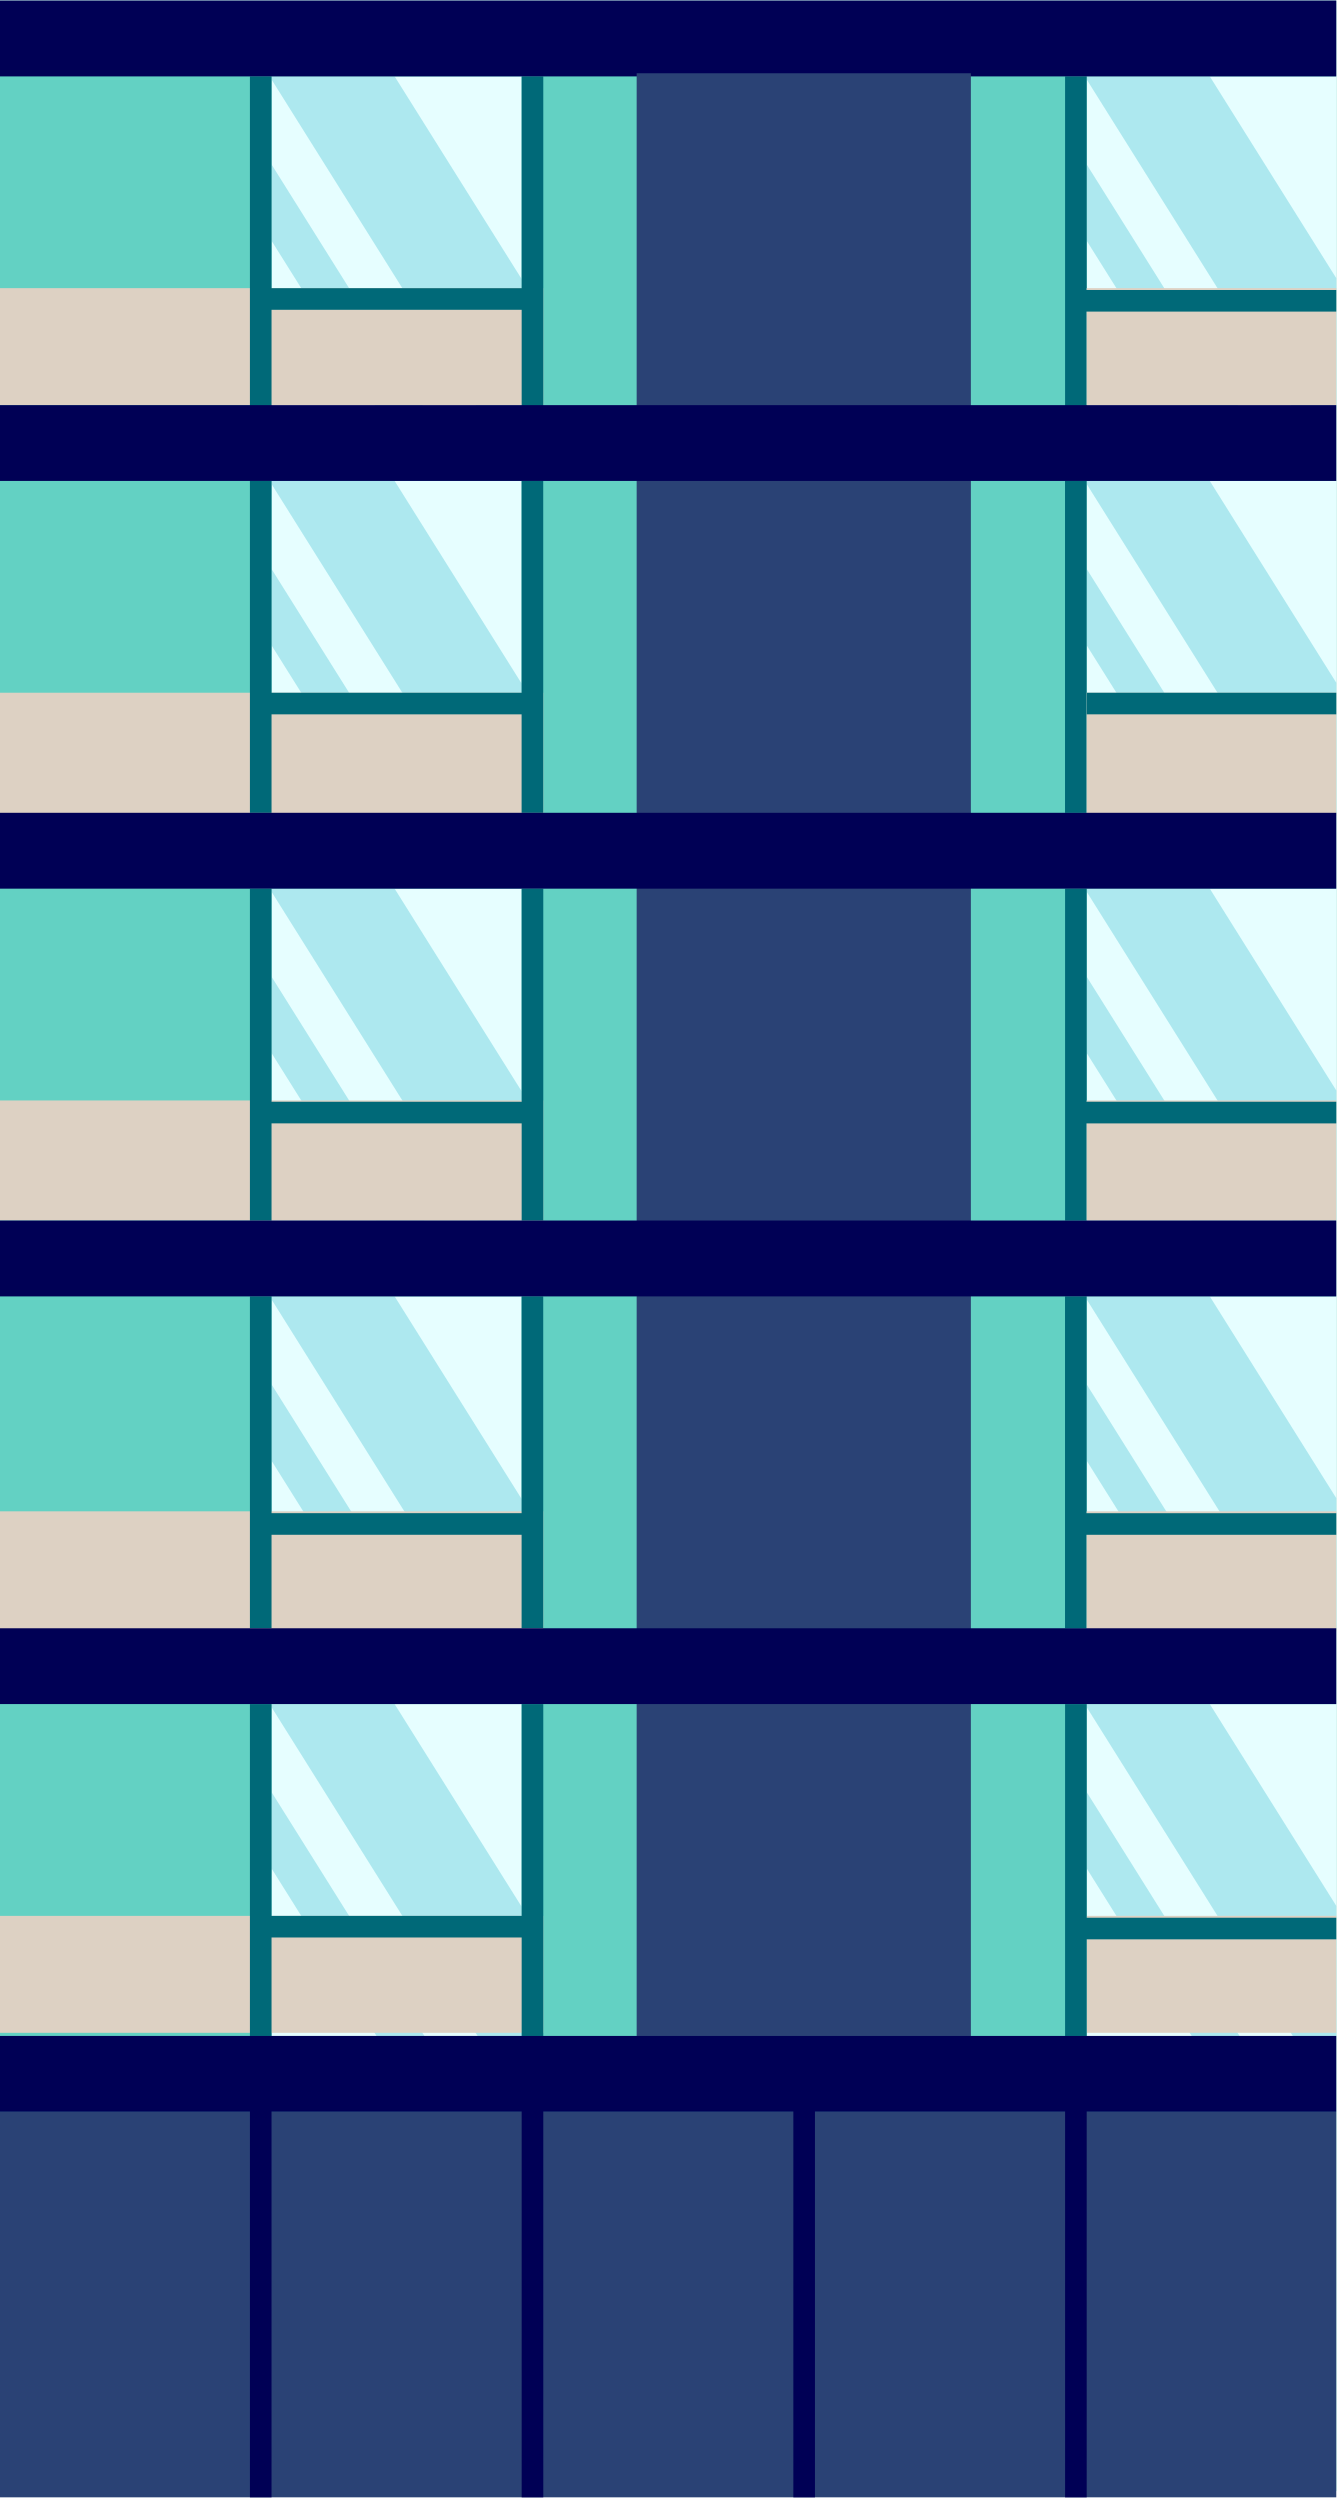
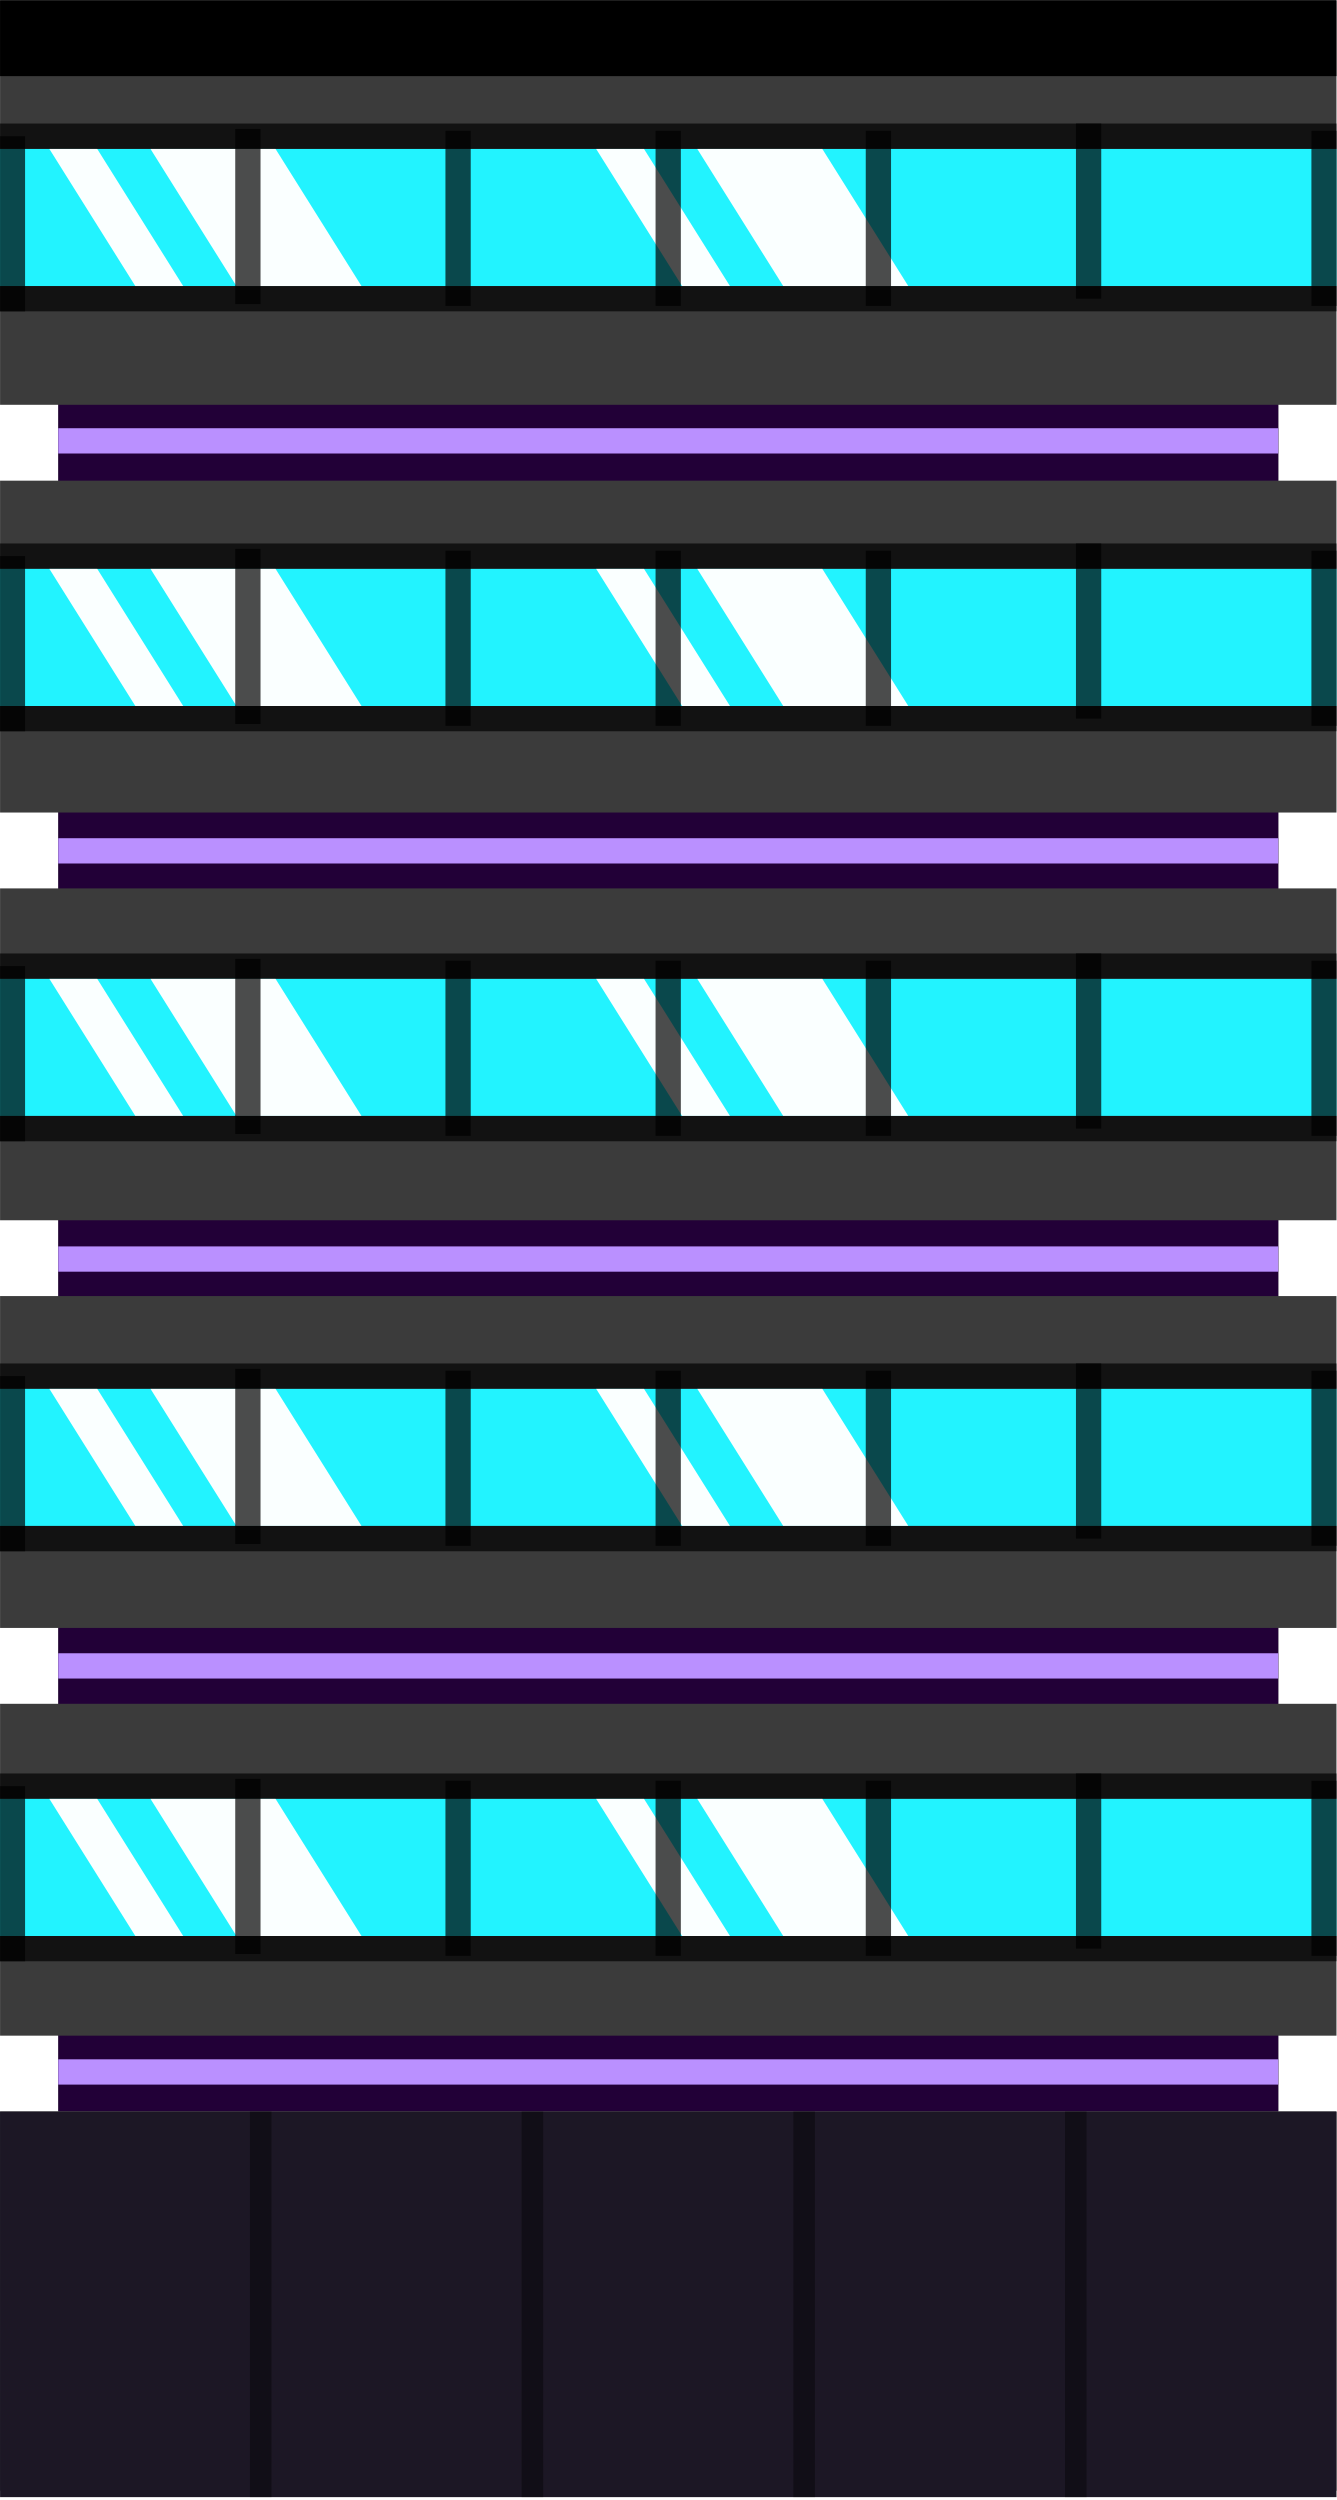
<svg xmlns="http://www.w3.org/2000/svg" width="100%" height="100%" viewBox="0 0 423 791" version="1.1" xml:space="preserve" style="fill-rule:evenodd;clip-rule:evenodd;stroke-linejoin:round;stroke-miterlimit:2;">
-   <g transform="matrix(1,0,0,1,-12114.3,-3746.49)">
-     <g id="Artboard2" transform="matrix(1.71188,0,0,1.32355,-2455.55,-925.635)">
+   <g transform="matrix(1,0,0,1,-17338,-3746.49)">
+     <g id="Artboard2" transform="matrix(1.71188,0,0,1.32355,2768.21,-925.635)">
      <rect x="8511" y="3530" width="247" height="597" style="fill:none;" />
      <clipPath id="_clip1">
        <rect x="8511" y="3530" width="247" height="597" />
      </clipPath>
      <g clip-path="url(#_clip1)">
-         <g transform="matrix(1.41841,0,0,1.00635,5832.37,1423.66)">
-           <g transform="matrix(0.411835,0,0,0.750781,-9.67813,1198.25)">
-             <rect x="4609" y="1192" width="423" height="788" style="fill:rgb(99,209,195);" />
-           </g>
-           <g transform="matrix(0.0770408,0,0,0.100041,1568.79,1991.95)">
-             <rect x="4609" y="1192" width="423" height="788" style="fill:rgb(230,254,255);" />
-             <clipPath id="_clip2">
-               <rect x="4609" y="1192" width="423" height="788" />
-             </clipPath>
-             <g clip-path="url(#_clip2)">
-               <g transform="matrix(1.92725,0,3.35093,7.50476,-8545.79,-7933.79)">
-                 <rect x="4621" y="1208" width="42" height="120" style="fill:rgb(105,208,220);fill-opacity:0.45;" />
-               </g>
-               <g transform="matrix(5.03571,0,3.35093,7.50476,-22739,-7933.79)">
-                 <rect x="4621" y="1208" width="42" height="120" style="fill:rgb(105,208,220);fill-opacity:0.45;" />
-               </g>
-             </g>
-           </g>
-           <g transform="matrix(0.0770408,0,0,0.100041,1675.01,1991.95)">
-             <rect x="4609" y="1192" width="423" height="788" style="fill:rgb(230,254,255);" />
+         <g transform="matrix(0.584153,0,0,0.860738,5048.39,2302.1)">
+           <rect x="5946" y="1521" width="386" height="492" />
+           <clipPath id="_clip2">
+             <rect x="5946" y="1521" width="386" height="492" />
+           </clipPath>
+           <g clip-path="url(#_clip2)">
+             <g transform="matrix(1,0,0,0.877788,-11410.5,-1862.05)">
+               <rect x="17209" y="3844.98" width="699" height="583.017" style="fill:rgb(49,0,79);fill-opacity:0.7;" />
+             </g>
+           </g>
+         </g>
+         <g transform="matrix(0.530379,0,0,0.755546,6077.24,2666.02)">
+           <rect x="4609" y="1279" width="425.136" height="8" style="fill:rgb(186,144,255);" />
+         </g>
+         <g transform="matrix(0.530379,0,0,0.755546,6077.24,2764.03)">
+           <rect x="4609" y="1279" width="425.136" height="8" style="fill:rgb(186,144,255);" />
+         </g>
+         <g transform="matrix(0.530379,0,0,0.755546,6077.24,2861.61)">
+           <rect x="4609" y="1279" width="425.136" height="8" style="fill:rgb(186,144,255);" />
+         </g>
+         <g transform="matrix(0.530379,0,0,0.755546,6077.24,2958.87)">
+           <rect x="4609" y="1279" width="425.136" height="8" style="fill:rgb(186,144,255);" />
+         </g>
+         <g transform="matrix(0.530379,0,0,0.755546,6077.24,3055.94)">
+           <rect x="4609" y="1279" width="425.136" height="8" style="fill:rgb(186,144,255);" />
+         </g>
+         <g transform="matrix(0.584153,0,0,0.755546,5047.35,2465.88)">
+           <path d="M6352.27,2196.49L6352.27,2076.49L5929.27,2076.49L5929.27,2196.49L6352.27,2196.49ZM6352.27,1947.49L5929.27,1947.49L5929.27,2052.49L6352.27,2052.49L6352.27,1947.49ZM6352.27,1818.49L5929.27,1818.49L5929.27,1923.49L6352.27,1923.49L6352.27,1818.49ZM6352.27,1689.49L5929.27,1689.49L5929.27,1794.49L6352.27,1794.49L6352.27,1689.49ZM6352.27,1560.49L5929.27,1560.49L5929.27,1665.49L6352.27,1665.49L6352.27,1560.49ZM5929.27,1408.49L5929.27,1536.49L6352.27,1536.49L6352.27,1408.49L5929.27,1408.49Z" style="fill:rgb(59,59,59);" />
+         </g>
+         <g transform="matrix(0.584153,0,0,-0.116975,5818.59,4266.38)">
+           <rect x="4609" y="1192" width="423" height="788" style="fill:rgb(28,23,37);" />
+         </g>
+         <g transform="matrix(0.584153,0,0,0.0230115,5818.59,3502.63)">
+           <rect x="4609" y="1192" width="423" height="788" />
+         </g>
+         <g transform="matrix(0.00944358,0,0,0.116975,8513.65,3895.33)">
+           <rect x="4609" y="1192" width="423" height="788" style="fill-opacity:0.38;" />
+         </g>
+         <g transform="matrix(0.00944358,0,0,0.116975,8563.87,3895.33)">
+           <rect x="4609" y="1192" width="423" height="788" style="fill-opacity:0.38;" />
+         </g>
+         <g transform="matrix(0.00944358,0,0,0.116975,8614.09,3895.33)">
+           <rect x="4609" y="1192" width="423" height="788" style="fill-opacity:0.38;" />
+         </g>
+         <g transform="matrix(0.00944358,0,0,0.116975,8664.3,3895.33)">
+           <rect x="4609" y="1192" width="423" height="788" style="fill-opacity:0.38;" />
+         </g>
+         <g transform="matrix(1.41841,0,0,1.00635,7630.63,2629.45)">
+           <g transform="matrix(0.441029,0,0,0.750781,-56.3432,-6.00625)">
+             <rect x="1535" y="1247" width="395" height="43.419" style="fill:rgb(34,243,255);" />
            <clipPath id="_clip3">
-               <rect x="4609" y="1192" width="423" height="788" />
+               <rect x="1535" y="1247" width="395" height="43.419" />
            </clipPath>
            <g clip-path="url(#_clip3)">
-               <g transform="matrix(1.92725,0,3.35093,7.50476,-8545.79,-7933.79)">
-                 <rect x="4621" y="1208" width="42" height="120" style="fill:rgb(105,208,220);fill-opacity:0.45;" />
-               </g>
-               <g transform="matrix(5.03571,0,3.35093,7.50476,-22739,-7933.79)">
-                 <rect x="4621" y="1208" width="42" height="120" style="fill:rgb(105,208,220);fill-opacity:0.45;" />
-               </g>
-             </g>
-           </g>
-           <g transform="matrix(0.169354,0,0,0.731023,1107.12,1223.59)">
-             <rect x="4613.7" y="1283" width="418.113" height="38" style="fill:rgb(221,209,195);" />
-           </g>
-           <g transform="matrix(0.00665784,0,0,0.100041,1890.37,1991.95)">
-             <rect x="4609" y="1192" width="423" height="788" style="fill:rgb(0,105,120);" />
-           </g>
-           <g transform="matrix(0.00665784,0,0,0.100041,1925.78,1991.95)">
-             <rect x="4609" y="1192" width="423" height="788" style="fill:rgb(0,105,120);" />
-           </g>
-           <g transform="matrix(4.07675e-19,0.0121373,-0.0449296,5.01537e-18,2011.43,2105.56)">
-             <rect x="4609" y="1192" width="423" height="788" style="fill:rgb(0,105,120);" />
-           </g>
-           <g transform="matrix(0.00665784,0,0,0.100041,1996.59,1991.95)">
-             <rect x="4609" y="1192" width="423" height="788" style="fill:rgb(0,105,120);" />
-           </g>
-           <g transform="matrix(0.0770408,0,0,0.100041,1675.01,2088.05)">
-             <rect x="4609" y="1192" width="423" height="788" style="fill:rgb(230,254,255);" />
+               <g transform="matrix(0.33666,0,0.585354,1,-727.814,14)">
+                 <rect x="4621" y="1208" width="42" height="120" style="fill:rgb(250,255,255);" />
+               </g>
+               <g transform="matrix(0.87966,0,0.585354,1,-3207.14,14)">
+                 <rect x="4621" y="1208" width="42" height="120" style="fill:rgb(250,255,255);" />
+               </g>
+               <g transform="matrix(0.33666,0,0.585354,1,-566.265,14)">
+                 <rect x="4621" y="1208" width="42" height="120" style="fill:rgb(250,255,255);" />
+               </g>
+               <g transform="matrix(0.87966,0,0.585354,1,-3045.59,14)">
+                 <rect x="4621" y="1208" width="42" height="120" style="fill:rgb(250,255,255);" />
+               </g>
+             </g>
+           </g>
+           <g transform="matrix(0.409766,0,0,0.750781,-1267.98,-36.0375)">
+             <rect x="4609" y="1279" width="425.136" height="8" style="fill-opacity:0.7;" />
+           </g>
+           <g transform="matrix(0.409766,0,0,0.750781,-1267.98,2.56705)">
+             <rect x="4609" y="1279" width="425.136" height="8" style="fill-opacity:0.7;" />
+           </g>
+           <g transform="matrix(3.28728e-18,0.0978691,-0.411835,4.59721e-17,1181.35,474.416)">
+             <rect x="4609" y="1279" width="425.136" height="8" style="fill-opacity:0.7;" />
+           </g>
+           <g transform="matrix(3.28728e-18,0.0978691,-0.411835,4.59721e-17,1208.74,474.852)">
+             <rect x="4609" y="1279" width="425.136" height="8" style="fill-opacity:0.7;" />
+           </g>
+           <g transform="matrix(3.28728e-18,0.0978691,-0.411835,4.59721e-17,1236.12,474.852)">
+             <rect x="4609" y="1279" width="425.136" height="8" style="fill-opacity:0.7;" />
+           </g>
+           <g transform="matrix(3.28728e-18,0.0978691,-0.411835,4.59721e-17,1263.51,474.852)">
+             <rect x="4609" y="1279" width="425.136" height="8" style="fill-opacity:0.7;" />
+           </g>
+           <g transform="matrix(3.28728e-18,0.0978691,-0.411835,4.59721e-17,1290.9,473.133)">
+             <rect x="4609" y="1279" width="425.136" height="8" style="fill-opacity:0.7;" />
+           </g>
+           <g transform="matrix(3.28728e-18,0.0978691,-0.411835,4.59721e-17,1321.58,474.852)">
+             <rect x="4609" y="1279" width="425.136" height="8" style="fill-opacity:0.7;" />
+           </g>
+           <g transform="matrix(3.28728e-18,0.0978691,-0.411835,4.59721e-17,1150.67,476.136)">
+             <rect x="4609" y="1279" width="425.136" height="8" style="fill-opacity:0.7;" />
+           </g>
+         </g>
+         <g transform="matrix(1.41841,0,0,1.00635,7630.63,2729.83)">
+           <g transform="matrix(0.441029,0,0,0.750781,-56.3432,-6.00625)">
+             <rect x="1535" y="1247" width="395" height="43.419" style="fill:rgb(34,243,255);" />
            <clipPath id="_clip4">
-               <rect x="4609" y="1192" width="423" height="788" />
+               <rect x="1535" y="1247" width="395" height="43.419" />
            </clipPath>
            <g clip-path="url(#_clip4)">
-               <g transform="matrix(1.92725,0,3.35093,7.50476,-8545.79,-7933.79)">
-                 <rect x="4621" y="1208" width="42" height="120" style="fill:rgb(105,208,220);fill-opacity:0.45;" />
-               </g>
-               <g transform="matrix(5.03571,0,3.35093,7.50476,-22739,-7933.79)">
-                 <rect x="4621" y="1208" width="42" height="120" style="fill:rgb(105,208,220);fill-opacity:0.45;" />
-               </g>
-             </g>
-           </g>
-           <g transform="matrix(0.0770408,0,0,0.100041,1568.79,2088.05)">
-             <rect x="4609" y="1192" width="423" height="788" style="fill:rgb(230,254,255);" />
+               <g transform="matrix(0.33666,0,0.585354,1,-727.814,14)">
+                 <rect x="4621" y="1208" width="42" height="120" style="fill:rgb(250,255,255);" />
+               </g>
+               <g transform="matrix(0.87966,0,0.585354,1,-3207.14,14)">
+                 <rect x="4621" y="1208" width="42" height="120" style="fill:rgb(250,255,255);" />
+               </g>
+               <g transform="matrix(0.33666,0,0.585354,1,-566.265,14)">
+                 <rect x="4621" y="1208" width="42" height="120" style="fill:rgb(250,255,255);" />
+               </g>
+               <g transform="matrix(0.87966,0,0.585354,1,-3045.59,14)">
+                 <rect x="4621" y="1208" width="42" height="120" style="fill:rgb(250,255,255);" />
+               </g>
+             </g>
+           </g>
+           <g transform="matrix(0.409766,0,0,0.750781,-1267.98,-36.0375)">
+             <rect x="4609" y="1279" width="425.136" height="8" style="fill-opacity:0.7;" />
+           </g>
+           <g transform="matrix(0.409766,0,0,0.750781,-1267.98,2.56705)">
+             <rect x="4609" y="1279" width="425.136" height="8" style="fill-opacity:0.7;" />
+           </g>
+           <g transform="matrix(3.28728e-18,0.0978691,-0.411835,4.59721e-17,1181.35,474.416)">
+             <rect x="4609" y="1279" width="425.136" height="8" style="fill-opacity:0.7;" />
+           </g>
+           <g transform="matrix(3.28728e-18,0.0978691,-0.411835,4.59721e-17,1208.74,474.852)">
+             <rect x="4609" y="1279" width="425.136" height="8" style="fill-opacity:0.7;" />
+           </g>
+           <g transform="matrix(3.28728e-18,0.0978691,-0.411835,4.59721e-17,1236.12,474.852)">
+             <rect x="4609" y="1279" width="425.136" height="8" style="fill-opacity:0.7;" />
+           </g>
+           <g transform="matrix(3.28728e-18,0.0978691,-0.411835,4.59721e-17,1263.51,474.852)">
+             <rect x="4609" y="1279" width="425.136" height="8" style="fill-opacity:0.7;" />
+           </g>
+           <g transform="matrix(3.28728e-18,0.0978691,-0.411835,4.59721e-17,1290.9,473.133)">
+             <rect x="4609" y="1279" width="425.136" height="8" style="fill-opacity:0.7;" />
+           </g>
+           <g transform="matrix(3.28728e-18,0.0978691,-0.411835,4.59721e-17,1321.58,474.852)">
+             <rect x="4609" y="1279" width="425.136" height="8" style="fill-opacity:0.7;" />
+           </g>
+           <g transform="matrix(3.28728e-18,0.0978691,-0.411835,4.59721e-17,1150.67,476.136)">
+             <rect x="4609" y="1279" width="425.136" height="8" style="fill-opacity:0.7;" />
+           </g>
+         </g>
+         <g transform="matrix(1.41841,0,0,1.00635,7630.63,2827.84)">
+           <g transform="matrix(0.441029,0,0,0.750781,-56.3432,-6.00625)">
+             <rect x="1535" y="1247" width="395" height="43.419" style="fill:rgb(34,243,255);" />
            <clipPath id="_clip5">
-               <rect x="4609" y="1192" width="423" height="788" />
+               <rect x="1535" y="1247" width="395" height="43.419" />
            </clipPath>
            <g clip-path="url(#_clip5)">
-               <g transform="matrix(1.92725,0,3.35093,7.50476,-8545.79,-7933.79)">
-                 <rect x="4621" y="1208" width="42" height="120" style="fill:rgb(105,208,220);fill-opacity:0.45;" />
-               </g>
-               <g transform="matrix(5.03571,0,3.35093,7.50476,-22739,-7933.79)">
-                 <rect x="4621" y="1208" width="42" height="120" style="fill:rgb(105,208,220);fill-opacity:0.45;" />
-               </g>
-             </g>
-           </g>
-           <g transform="matrix(0.169354,0,0,0.770538,1107.12,1269)">
-             <rect x="4613.7" y="1283" width="418.113" height="38" style="fill:rgb(221,209,195);" />
-           </g>
-           <g transform="matrix(0.00665784,0,0,0.100041,1890.37,2088.05)">
-             <rect x="4609" y="1192" width="423" height="788" style="fill:rgb(0,105,120);" />
-           </g>
-           <g transform="matrix(-0.00665784,0,0,0.100041,2060.77,2088.05)">
-             <rect x="4609" y="1192" width="423" height="788" style="fill:rgb(0,105,120);" />
-           </g>
-           <g transform="matrix(-0.00665784,0,0,0.100041,1989.96,2088.05)">
-             <rect x="4609" y="1192" width="423" height="788" style="fill:rgb(0,105,120);" />
-           </g>
-           <g transform="matrix(0.0770408,0,0,0.100041,1568.79,2184.9)">
-             <rect x="4609" y="1192" width="423" height="788" style="fill:rgb(230,254,255);" />
+               <g transform="matrix(0.33666,0,0.585354,1,-727.814,14)">
+                 <rect x="4621" y="1208" width="42" height="120" style="fill:rgb(250,255,255);" />
+               </g>
+               <g transform="matrix(0.87966,0,0.585354,1,-3207.14,14)">
+                 <rect x="4621" y="1208" width="42" height="120" style="fill:rgb(250,255,255);" />
+               </g>
+               <g transform="matrix(0.33666,0,0.585354,1,-566.265,14)">
+                 <rect x="4621" y="1208" width="42" height="120" style="fill:rgb(250,255,255);" />
+               </g>
+               <g transform="matrix(0.87966,0,0.585354,1,-3045.59,14)">
+                 <rect x="4621" y="1208" width="42" height="120" style="fill:rgb(250,255,255);" />
+               </g>
+             </g>
+           </g>
+           <g transform="matrix(0.409766,0,0,0.750781,-1267.98,-36.0375)">
+             <rect x="4609" y="1279" width="425.136" height="8" style="fill-opacity:0.7;" />
+           </g>
+           <g transform="matrix(0.409766,0,0,0.750781,-1267.98,2.56705)">
+             <rect x="4609" y="1279" width="425.136" height="8" style="fill-opacity:0.7;" />
+           </g>
+           <g transform="matrix(3.28728e-18,0.0978691,-0.411835,4.59721e-17,1181.35,474.416)">
+             <rect x="4609" y="1279" width="425.136" height="8" style="fill-opacity:0.7;" />
+           </g>
+           <g transform="matrix(3.28728e-18,0.0978691,-0.411835,4.59721e-17,1208.74,474.852)">
+             <rect x="4609" y="1279" width="425.136" height="8" style="fill-opacity:0.7;" />
+           </g>
+           <g transform="matrix(3.28728e-18,0.0978691,-0.411835,4.59721e-17,1236.12,474.852)">
+             <rect x="4609" y="1279" width="425.136" height="8" style="fill-opacity:0.7;" />
+           </g>
+           <g transform="matrix(3.28728e-18,0.0978691,-0.411835,4.59721e-17,1263.51,474.852)">
+             <rect x="4609" y="1279" width="425.136" height="8" style="fill-opacity:0.7;" />
+           </g>
+           <g transform="matrix(3.28728e-18,0.0978691,-0.411835,4.59721e-17,1290.9,473.133)">
+             <rect x="4609" y="1279" width="425.136" height="8" style="fill-opacity:0.7;" />
+           </g>
+           <g transform="matrix(3.28728e-18,0.0978691,-0.411835,4.59721e-17,1321.58,474.852)">
+             <rect x="4609" y="1279" width="425.136" height="8" style="fill-opacity:0.7;" />
+           </g>
+           <g transform="matrix(3.28728e-18,0.0978691,-0.411835,4.59721e-17,1150.67,476.136)">
+             <rect x="4609" y="1279" width="425.136" height="8" style="fill-opacity:0.7;" />
+           </g>
+         </g>
+         <g transform="matrix(1.41841,0,0,1.00635,7630.63,2925.85)">
+           <g transform="matrix(0.441029,0,0,0.750781,-56.3432,-6.00625)">
+             <rect x="1535" y="1247" width="395" height="43.419" style="fill:rgb(34,243,255);" />
            <clipPath id="_clip6">
-               <rect x="4609" y="1192" width="423" height="788" />
+               <rect x="1535" y="1247" width="395" height="43.419" />
            </clipPath>
            <g clip-path="url(#_clip6)">
-               <g transform="matrix(1.92725,0,3.35093,7.50476,-8545.79,-7933.79)">
-                 <rect x="4621" y="1208" width="42" height="120" style="fill:rgb(105,208,220);fill-opacity:0.45;" />
-               </g>
-               <g transform="matrix(5.03571,0,3.35093,7.50476,-22739,-7933.79)">
-                 <rect x="4621" y="1208" width="42" height="120" style="fill:rgb(105,208,220);fill-opacity:0.45;" />
-               </g>
-             </g>
-           </g>
-           <g transform="matrix(0.0770408,0,0,0.100041,1675.01,2184.9)">
-             <rect x="4609" y="1192" width="423" height="788" style="fill:rgb(230,254,255);" />
+               <g transform="matrix(0.33666,0,0.585354,1,-727.814,14)">
+                 <rect x="4621" y="1208" width="42" height="120" style="fill:rgb(250,255,255);" />
+               </g>
+               <g transform="matrix(0.87966,0,0.585354,1,-3207.14,14)">
+                 <rect x="4621" y="1208" width="42" height="120" style="fill:rgb(250,255,255);" />
+               </g>
+               <g transform="matrix(0.33666,0,0.585354,1,-566.265,14)">
+                 <rect x="4621" y="1208" width="42" height="120" style="fill:rgb(250,255,255);" />
+               </g>
+               <g transform="matrix(0.87966,0,0.585354,1,-3045.59,14)">
+                 <rect x="4621" y="1208" width="42" height="120" style="fill:rgb(250,255,255);" />
+               </g>
+             </g>
+           </g>
+           <g transform="matrix(0.409766,0,0,0.750781,-1267.98,-36.0375)">
+             <rect x="4609" y="1279" width="425.136" height="8" style="fill-opacity:0.7;" />
+           </g>
+           <g transform="matrix(0.409766,0,0,0.750781,-1267.98,2.56705)">
+             <rect x="4609" y="1279" width="425.136" height="8" style="fill-opacity:0.7;" />
+           </g>
+           <g transform="matrix(3.28728e-18,0.0978691,-0.411835,4.59721e-17,1181.35,474.416)">
+             <rect x="4609" y="1279" width="425.136" height="8" style="fill-opacity:0.7;" />
+           </g>
+           <g transform="matrix(3.28728e-18,0.0978691,-0.411835,4.59721e-17,1208.74,474.852)">
+             <rect x="4609" y="1279" width="425.136" height="8" style="fill-opacity:0.7;" />
+           </g>
+           <g transform="matrix(3.28728e-18,0.0978691,-0.411835,4.59721e-17,1236.12,474.852)">
+             <rect x="4609" y="1279" width="425.136" height="8" style="fill-opacity:0.7;" />
+           </g>
+           <g transform="matrix(3.28728e-18,0.0978691,-0.411835,4.59721e-17,1263.51,474.852)">
+             <rect x="4609" y="1279" width="425.136" height="8" style="fill-opacity:0.7;" />
+           </g>
+           <g transform="matrix(3.28728e-18,0.0978691,-0.411835,4.59721e-17,1290.9,473.133)">
+             <rect x="4609" y="1279" width="425.136" height="8" style="fill-opacity:0.7;" />
+           </g>
+           <g transform="matrix(3.28728e-18,0.0978691,-0.411835,4.59721e-17,1321.58,474.852)">
+             <rect x="4609" y="1279" width="425.136" height="8" style="fill-opacity:0.7;" />
+           </g>
+           <g transform="matrix(3.28728e-18,0.0978691,-0.411835,4.59721e-17,1150.67,476.136)">
+             <rect x="4609" y="1279" width="425.136" height="8" style="fill-opacity:0.7;" />
+           </g>
+         </g>
+         <g transform="matrix(1.41841,0,0,1.00635,7630.63,3023.87)">
+           <g transform="matrix(0.441029,0,0,0.750781,-56.3432,-6.00625)">
+             <rect x="1535" y="1247" width="395" height="43.419" style="fill:rgb(34,243,255);" />
            <clipPath id="_clip7">
-               <rect x="4609" y="1192" width="423" height="788" />
+               <rect x="1535" y="1247" width="395" height="43.419" />
            </clipPath>
            <g clip-path="url(#_clip7)">
-               <g transform="matrix(1.92725,0,3.35093,7.50476,-8545.79,-7933.79)">
-                 <rect x="4621" y="1208" width="42" height="120" style="fill:rgb(105,208,220);fill-opacity:0.45;" />
-               </g>
-               <g transform="matrix(5.03571,0,3.35093,7.50476,-22739,-7933.79)">
-                 <rect x="4621" y="1208" width="42" height="120" style="fill:rgb(105,208,220);fill-opacity:0.45;" />
-               </g>
-             </g>
-           </g>
-           <g transform="matrix(0.169354,0,0,0.750781,1107.12,1391.2)">
-             <rect x="4613.7" y="1283" width="418.113" height="38" style="fill:rgb(221,209,195);" />
-           </g>
-           <g transform="matrix(0.00665784,0,0,0.100041,1890.37,2184.9)">
-             <rect x="4609" y="1192" width="423" height="788" style="fill:rgb(0,105,120);" />
-           </g>
-           <g transform="matrix(0.00665784,0,0,0.100041,1925.78,2184.9)">
-             <rect x="4609" y="1192" width="423" height="788" style="fill:rgb(0,105,120);" />
-           </g>
-           <g transform="matrix(0.00665784,0,0,0.100041,1996.59,2184.9)">
-             <rect x="4609" y="1192" width="423" height="788" style="fill:rgb(0,105,120);" />
-           </g>
-           <g transform="matrix(0.0770408,0,0,0.100041,1675.01,2281.75)">
-             <rect x="4609" y="1192" width="423" height="788" style="fill:rgb(230,254,255);" />
-             <clipPath id="_clip8">
-               <rect x="4609" y="1192" width="423" height="788" />
-             </clipPath>
-             <g clip-path="url(#_clip8)">
-               <g transform="matrix(1.92725,0,3.35093,7.50476,-8545.79,-7933.79)">
-                 <rect x="4621" y="1208" width="42" height="120" style="fill:rgb(105,208,220);fill-opacity:0.45;" />
-               </g>
-               <g transform="matrix(5.03571,0,3.35093,7.50476,-22739,-7933.79)">
-                 <rect x="4621" y="1208" width="42" height="120" style="fill:rgb(105,208,220);fill-opacity:0.45;" />
-               </g>
-             </g>
-           </g>
-           <g transform="matrix(0.0770408,0,0,0.100041,1568.79,2281.75)">
-             <rect x="4609" y="1192" width="423" height="788" style="fill:rgb(230,254,255);" />
-             <clipPath id="_clip9">
-               <rect x="4609" y="1192" width="423" height="788" />
-             </clipPath>
-             <g clip-path="url(#_clip9)">
-               <g transform="matrix(1.92725,0,3.35093,7.50476,-8545.79,-7933.79)">
-                 <rect x="4621" y="1208" width="42" height="120" style="fill:rgb(105,208,220);fill-opacity:0.45;" />
-               </g>
-               <g transform="matrix(5.03571,0,3.35093,7.50476,-22739,-7933.79)">
-                 <rect x="4621" y="1208" width="42" height="120" style="fill:rgb(105,208,220);fill-opacity:0.45;" />
-               </g>
-             </g>
-           </g>
-           <g transform="matrix(0.169354,0,0,0.750781,1107.12,1488.8)">
-             <rect x="4613.7" y="1283" width="418.113" height="38" style="fill:rgb(221,209,195);" />
-           </g>
-           <g transform="matrix(0.0770408,0,0,0.100041,1568.79,2378.6)">
-             <rect x="4609" y="1192" width="423" height="788" style="fill:rgb(230,254,255);" />
-             <clipPath id="_clip10">
-               <rect x="4609" y="1192" width="423" height="788" />
-             </clipPath>
-             <g clip-path="url(#_clip10)">
-               <g transform="matrix(1.92725,0,3.35093,7.50476,-8545.79,-7933.79)">
-                 <rect x="4621" y="1208" width="42" height="120" style="fill:rgb(105,208,220);fill-opacity:0.45;" />
-               </g>
-               <g transform="matrix(5.03571,0,3.35093,7.50476,-22739,-7933.79)">
-                 <rect x="4621" y="1208" width="42" height="120" style="fill:rgb(105,208,220);fill-opacity:0.45;" />
-               </g>
-             </g>
-           </g>
-           <g transform="matrix(0.00665784,0,0,0.100041,1890.37,2281.75)">
-             <rect x="4609" y="1192" width="423" height="788" style="fill:rgb(0,105,120);" />
-           </g>
-           <g transform="matrix(-0.00665784,0,0,0.100041,2060.77,2281.75)">
-             <rect x="4609" y="1192" width="423" height="788" style="fill:rgb(0,105,120);" />
-           </g>
-           <g transform="matrix(-0.00665784,0,0,0.100041,1989.96,2281.75)">
-             <rect x="4609" y="1192" width="423" height="788" style="fill:rgb(0,105,120);" />
-           </g>
-           <g transform="matrix(0.0770408,0,0,0.100041,1675.01,2378.6)">
-             <rect x="4609" y="1192" width="423" height="788" style="fill:rgb(230,254,255);" />
-             <clipPath id="_clip11">
-               <rect x="4609" y="1192" width="423" height="788" />
-             </clipPath>
-             <g clip-path="url(#_clip11)">
-               <g transform="matrix(1.92725,0,3.35093,7.50476,-8545.79,-7933.79)">
-                 <rect x="4621" y="1208" width="42" height="120" style="fill:rgb(105,208,220);fill-opacity:0.45;" />
-               </g>
-               <g transform="matrix(5.03571,0,3.35093,7.50476,-22739,-7933.79)">
-                 <rect x="4621" y="1208" width="42" height="120" style="fill:rgb(105,208,220);fill-opacity:0.45;" />
-               </g>
-             </g>
-           </g>
-           <g transform="matrix(0.169354,0,0,0.731023,1107.12,1610.25)">
-             <rect x="4613.7" y="1283" width="418.113" height="38" style="fill:rgb(221,209,195);" />
-           </g>
-           <g transform="matrix(0.0779412,0,0,0.731023,1670.49,1223.59)">
-             <rect x="4613.7" y="1283" width="418.113" height="38" style="fill:rgb(221,209,195);" />
-           </g>
-           <g transform="matrix(0.0779412,0,0,0.770538,1670.49,1269)">
-             <rect x="4613.7" y="1283" width="418.113" height="38" style="fill:rgb(221,209,195);" />
-           </g>
-           <g transform="matrix(0.0779412,0,0,0.750781,1670.49,1391.2)">
-             <rect x="4613.7" y="1283" width="418.113" height="38" style="fill:rgb(221,209,195);" />
-           </g>
-           <g transform="matrix(0.0779412,0,0,0.750781,1670.49,1488.8)">
-             <rect x="4613.7" y="1283" width="418.113" height="38" style="fill:rgb(221,209,195);" />
-           </g>
-           <g transform="matrix(0.0779412,0,0,0.731023,1670.49,1610.25)">
-             <rect x="4613.7" y="1283" width="418.113" height="38" style="fill:rgb(221,209,195);" />
-           </g>
-           <g transform="matrix(0.00665784,0,0,0.100041,1890.37,2378.6)">
-             <rect x="4609" y="1192" width="423" height="788" style="fill:rgb(0,105,120);" />
-           </g>
-           <g transform="matrix(0.00665784,0,0,0.100041,1925.78,2378.6)">
-             <rect x="4609" y="1192" width="423" height="788" style="fill:rgb(0,105,120);" />
-           </g>
-           <g transform="matrix(0.00665784,0,0,0.100041,1996.59,2378.6)">
-             <rect x="4609" y="1192" width="423" height="788" style="fill:rgb(0,105,120);" />
-           </g>
-           <g transform="matrix(0.411835,0,0,-0.116238,-9.67813,2824.85)">
-             <rect x="4609" y="1192" width="423" height="788" style="fill:rgb(42,66,117);" />
-           </g>
-           <g transform="matrix(0.411835,0,0,0.0228664,-9.67813,2065.92)">
-             <rect x="4609" y="1192" width="423" height="788" style="fill:rgb(0,0,85);" />
-           </g>
-           <g transform="matrix(0.00665784,0,0,0.132435,1890.37,2424.07)">
-             <rect x="4609" y="1192" width="423" height="788" style="fill:rgb(0,0,85);" />
-           </g>
-           <g transform="matrix(0.00665784,0,0,0.132435,1925.78,2424.07)">
-             <rect x="4609" y="1192" width="423" height="788" style="fill:rgb(0,0,85);" />
-           </g>
-           <g transform="matrix(0.00665784,0,0,0.132435,1961.18,2424.07)">
-             <rect x="4609" y="1192" width="423" height="788" style="fill:rgb(0,0,85);" />
-           </g>
-           <g transform="matrix(0.00665784,0,0,0.132435,1996.59,2424.07)">
-             <rect x="4609" y="1192" width="423" height="788" style="fill:rgb(0,0,85);" />
-           </g>
-           <g transform="matrix(4.07675e-19,0.0121373,-0.0449296,5.01537e-18,2011.43,2201.66)">
-             <rect x="4609" y="1192" width="423" height="788" style="fill:rgb(0,105,120);" />
-           </g>
-           <g transform="matrix(4.07675e-19,0.0121373,-0.0440361,4.91563e-18,2115.17,2105.99)">
-             <rect x="4609" y="1192" width="423" height="788" style="fill:rgb(0,105,120);" />
-           </g>
-           <g transform="matrix(4.07675e-19,0.0121373,-0.0449296,5.01537e-18,2011.43,2298.82)">
-             <rect x="4609" y="1192" width="423" height="788" style="fill:rgb(0,105,120);" />
-           </g>
-           <g transform="matrix(4.07675e-19,0.0121373,-0.0440361,4.91563e-18,2115.17,2298.82)">
-             <rect x="4609" y="1192" width="423" height="788" style="fill:rgb(0,105,120);" />
-           </g>
-           <g transform="matrix(4.07675e-19,0.0121373,-0.0449296,5.01537e-18,2011.43,2492.21)">
-             <rect x="4609" y="1192" width="423" height="788" style="fill:rgb(0,105,120);" />
-           </g>
-           <g transform="matrix(4.07675e-19,0.0121373,-0.0440361,4.91563e-18,2115.17,2492.65)">
-             <rect x="4609" y="1192" width="423" height="788" style="fill:rgb(0,105,120);" />
-           </g>
-           <g transform="matrix(4.07675e-19,0.0121373,-0.0413556,4.61642e-18,2111.97,2201.66)">
-             <rect x="4609" y="1192" width="423" height="788" style="fill:rgb(0,105,120);" />
-           </g>
-           <g transform="matrix(4.07675e-19,0.0121373,-0.0449296,5.01537e-18,2011.43,2396.55)">
-             <rect x="4609" y="1192" width="423" height="788" style="fill:rgb(0,105,120);" />
-           </g>
-           <g transform="matrix(4.07675e-19,0.0121373,-0.0431426,4.81589e-18,2114.1,2396.55)">
-             <rect x="4609" y="1192" width="423" height="788" style="fill:rgb(0,105,120);" />
-           </g>
-           <g transform="matrix(0.262342,0,0,4.48303,1125.66,-3345.4)">
-             <rect x="3224" y="1217" width="166" height="104" style="fill:rgb(42,66,117);" />
-           </g>
-           <g transform="matrix(0.411835,0,0,0.0228664,-9.67813,2162.02)">
-             <rect x="4609" y="1192" width="423" height="788" style="fill:rgb(0,0,85);" />
-           </g>
-           <g transform="matrix(0.411835,0,0,0.0228664,-9.67813,2258.87)">
-             <rect x="4609" y="1192" width="423" height="788" style="fill:rgb(0,0,85);" />
-           </g>
-           <g transform="matrix(0.411835,0,0,0.0228664,-9.67813,2355.72)">
-             <rect x="4609" y="1192" width="423" height="788" style="fill:rgb(0,0,85);" />
-           </g>
-           <g transform="matrix(0.411835,0,0,0.0228664,-9.67813,2452.57)">
-             <rect x="4609" y="1192" width="423" height="788" style="fill:rgb(0,0,85);" />
-           </g>
-           <g transform="matrix(0.411835,0,0,0.0228664,-9.67813,2549.42)">
-             <rect x="4609" y="1192" width="423" height="788" style="fill:rgb(0,0,85);" />
+               <g transform="matrix(0.33666,0,0.585354,1,-727.814,14)">
+                 <rect x="4621" y="1208" width="42" height="120" style="fill:rgb(250,255,255);" />
+               </g>
+               <g transform="matrix(0.87966,0,0.585354,1,-3207.14,14)">
+                 <rect x="4621" y="1208" width="42" height="120" style="fill:rgb(250,255,255);" />
+               </g>
+               <g transform="matrix(0.33666,0,0.585354,1,-566.265,14)">
+                 <rect x="4621" y="1208" width="42" height="120" style="fill:rgb(250,255,255);" />
+               </g>
+               <g transform="matrix(0.87966,0,0.585354,1,-3045.59,14)">
+                 <rect x="4621" y="1208" width="42" height="120" style="fill:rgb(250,255,255);" />
+               </g>
+             </g>
+           </g>
+           <g transform="matrix(0.409766,0,0,0.750781,-1267.98,-36.0375)">
+             <rect x="4609" y="1279" width="425.136" height="8" style="fill-opacity:0.7;" />
+           </g>
+           <g transform="matrix(0.409766,0,0,0.750781,-1267.98,2.56705)">
+             <rect x="4609" y="1279" width="425.136" height="8" style="fill-opacity:0.7;" />
+           </g>
+           <g transform="matrix(3.28728e-18,0.0978691,-0.411835,4.59721e-17,1181.35,474.416)">
+             <rect x="4609" y="1279" width="425.136" height="8" style="fill-opacity:0.7;" />
+           </g>
+           <g transform="matrix(3.28728e-18,0.0978691,-0.411835,4.59721e-17,1208.74,474.852)">
+             <rect x="4609" y="1279" width="425.136" height="8" style="fill-opacity:0.7;" />
+           </g>
+           <g transform="matrix(3.28728e-18,0.0978691,-0.411835,4.59721e-17,1236.12,474.852)">
+             <rect x="4609" y="1279" width="425.136" height="8" style="fill-opacity:0.7;" />
+           </g>
+           <g transform="matrix(3.28728e-18,0.0978691,-0.411835,4.59721e-17,1263.51,474.852)">
+             <rect x="4609" y="1279" width="425.136" height="8" style="fill-opacity:0.7;" />
+           </g>
+           <g transform="matrix(3.28728e-18,0.0978691,-0.411835,4.59721e-17,1290.9,473.133)">
+             <rect x="4609" y="1279" width="425.136" height="8" style="fill-opacity:0.7;" />
+           </g>
+           <g transform="matrix(3.28728e-18,0.0978691,-0.411835,4.59721e-17,1321.58,474.852)">
+             <rect x="4609" y="1279" width="425.136" height="8" style="fill-opacity:0.7;" />
+           </g>
+           <g transform="matrix(3.28728e-18,0.0978691,-0.411835,4.59721e-17,1150.67,476.136)">
+             <rect x="4609" y="1279" width="425.136" height="8" style="fill-opacity:0.7;" />
          </g>
        </g>
      </g>
    </g>
  </g>
</svg>
